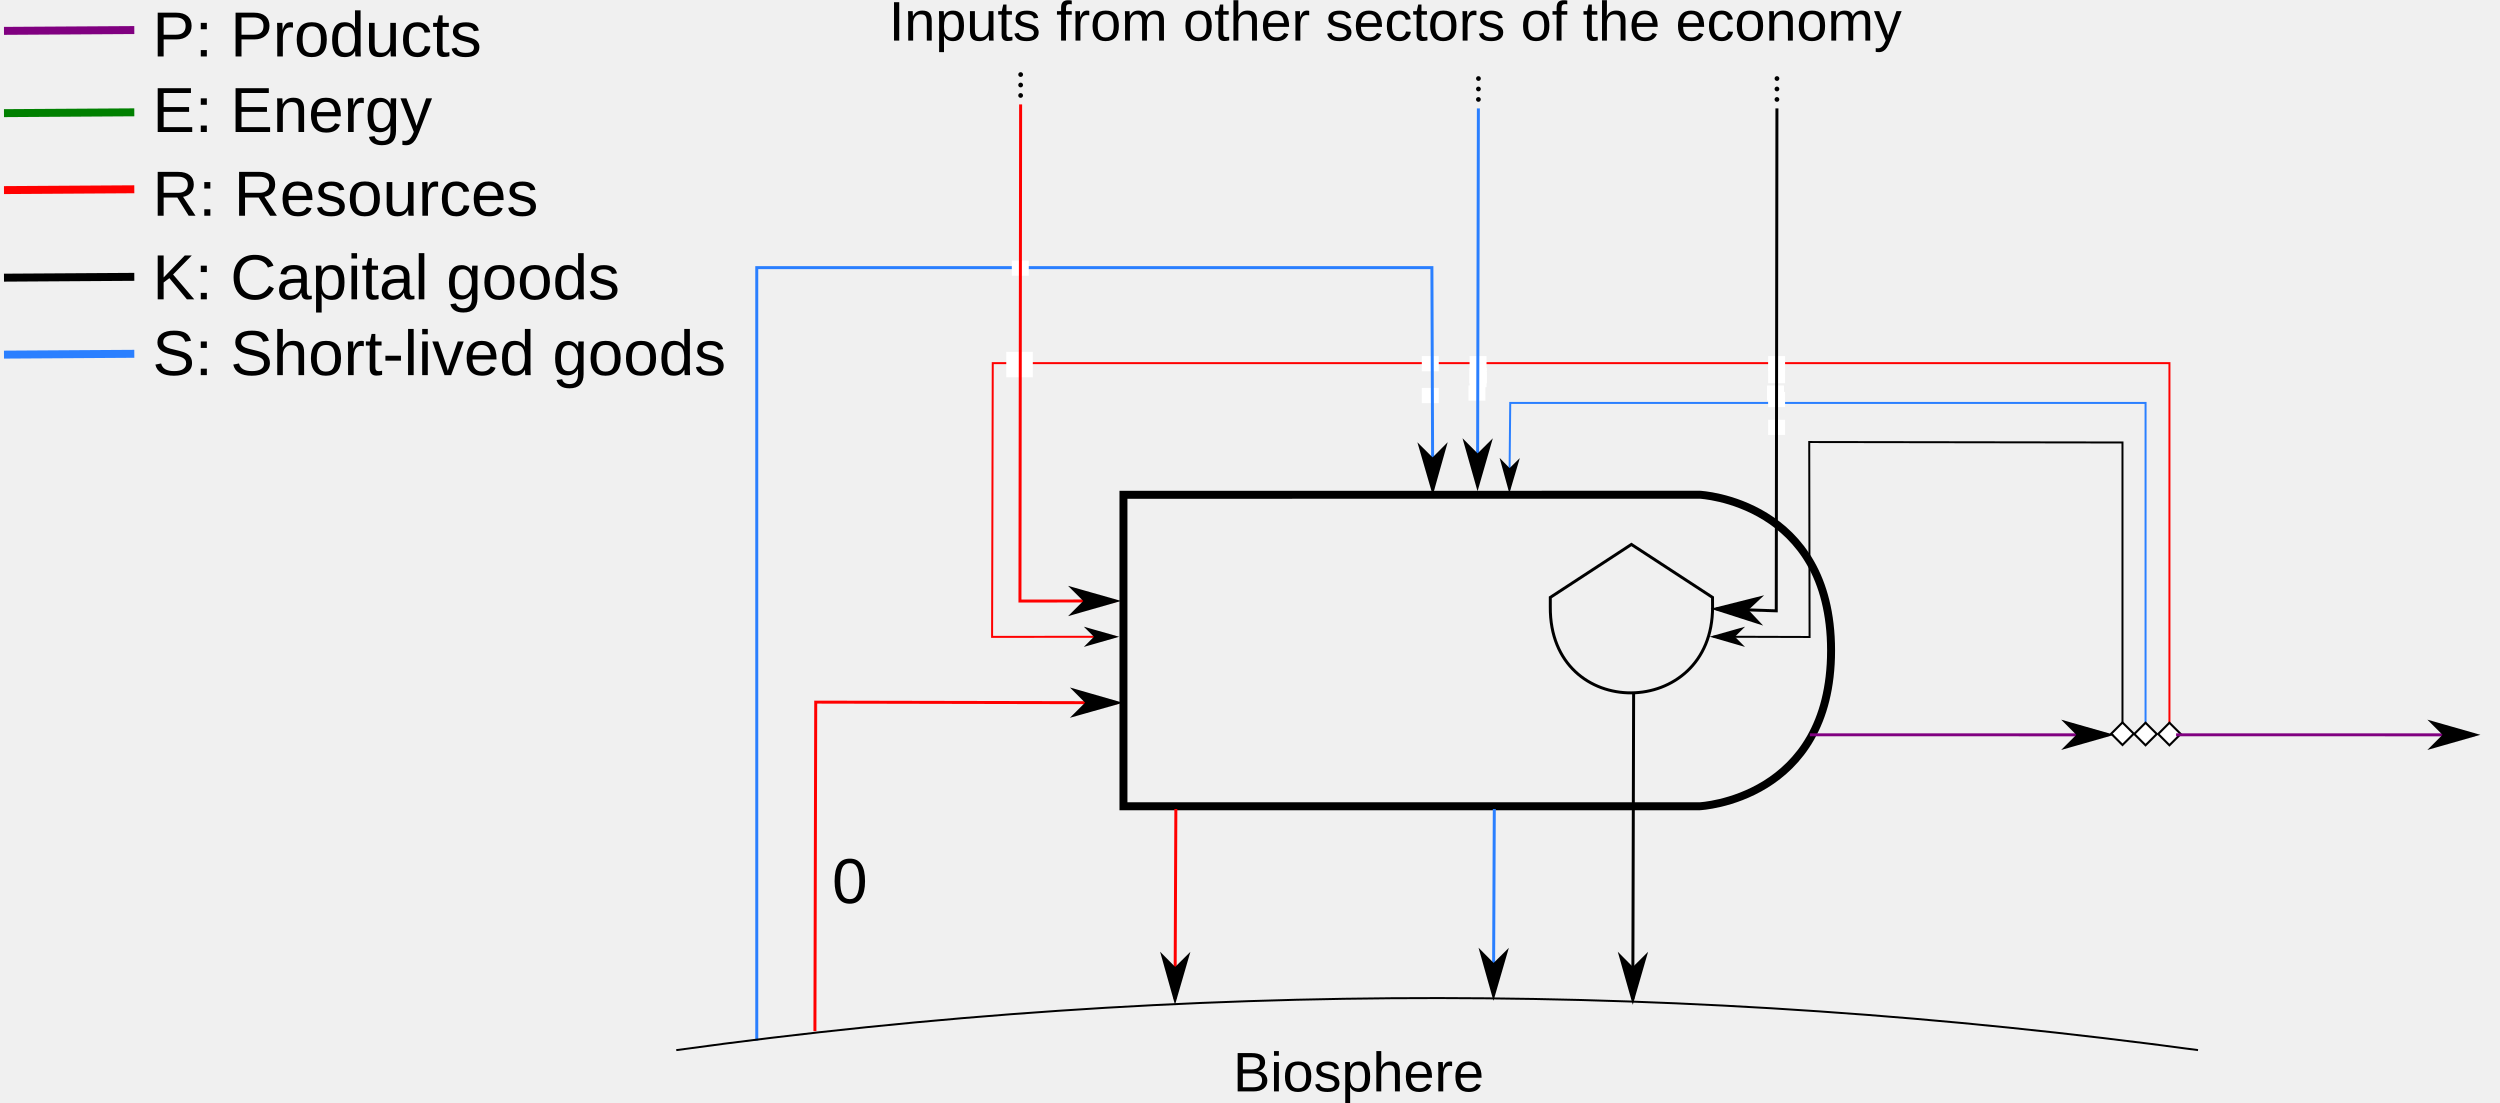
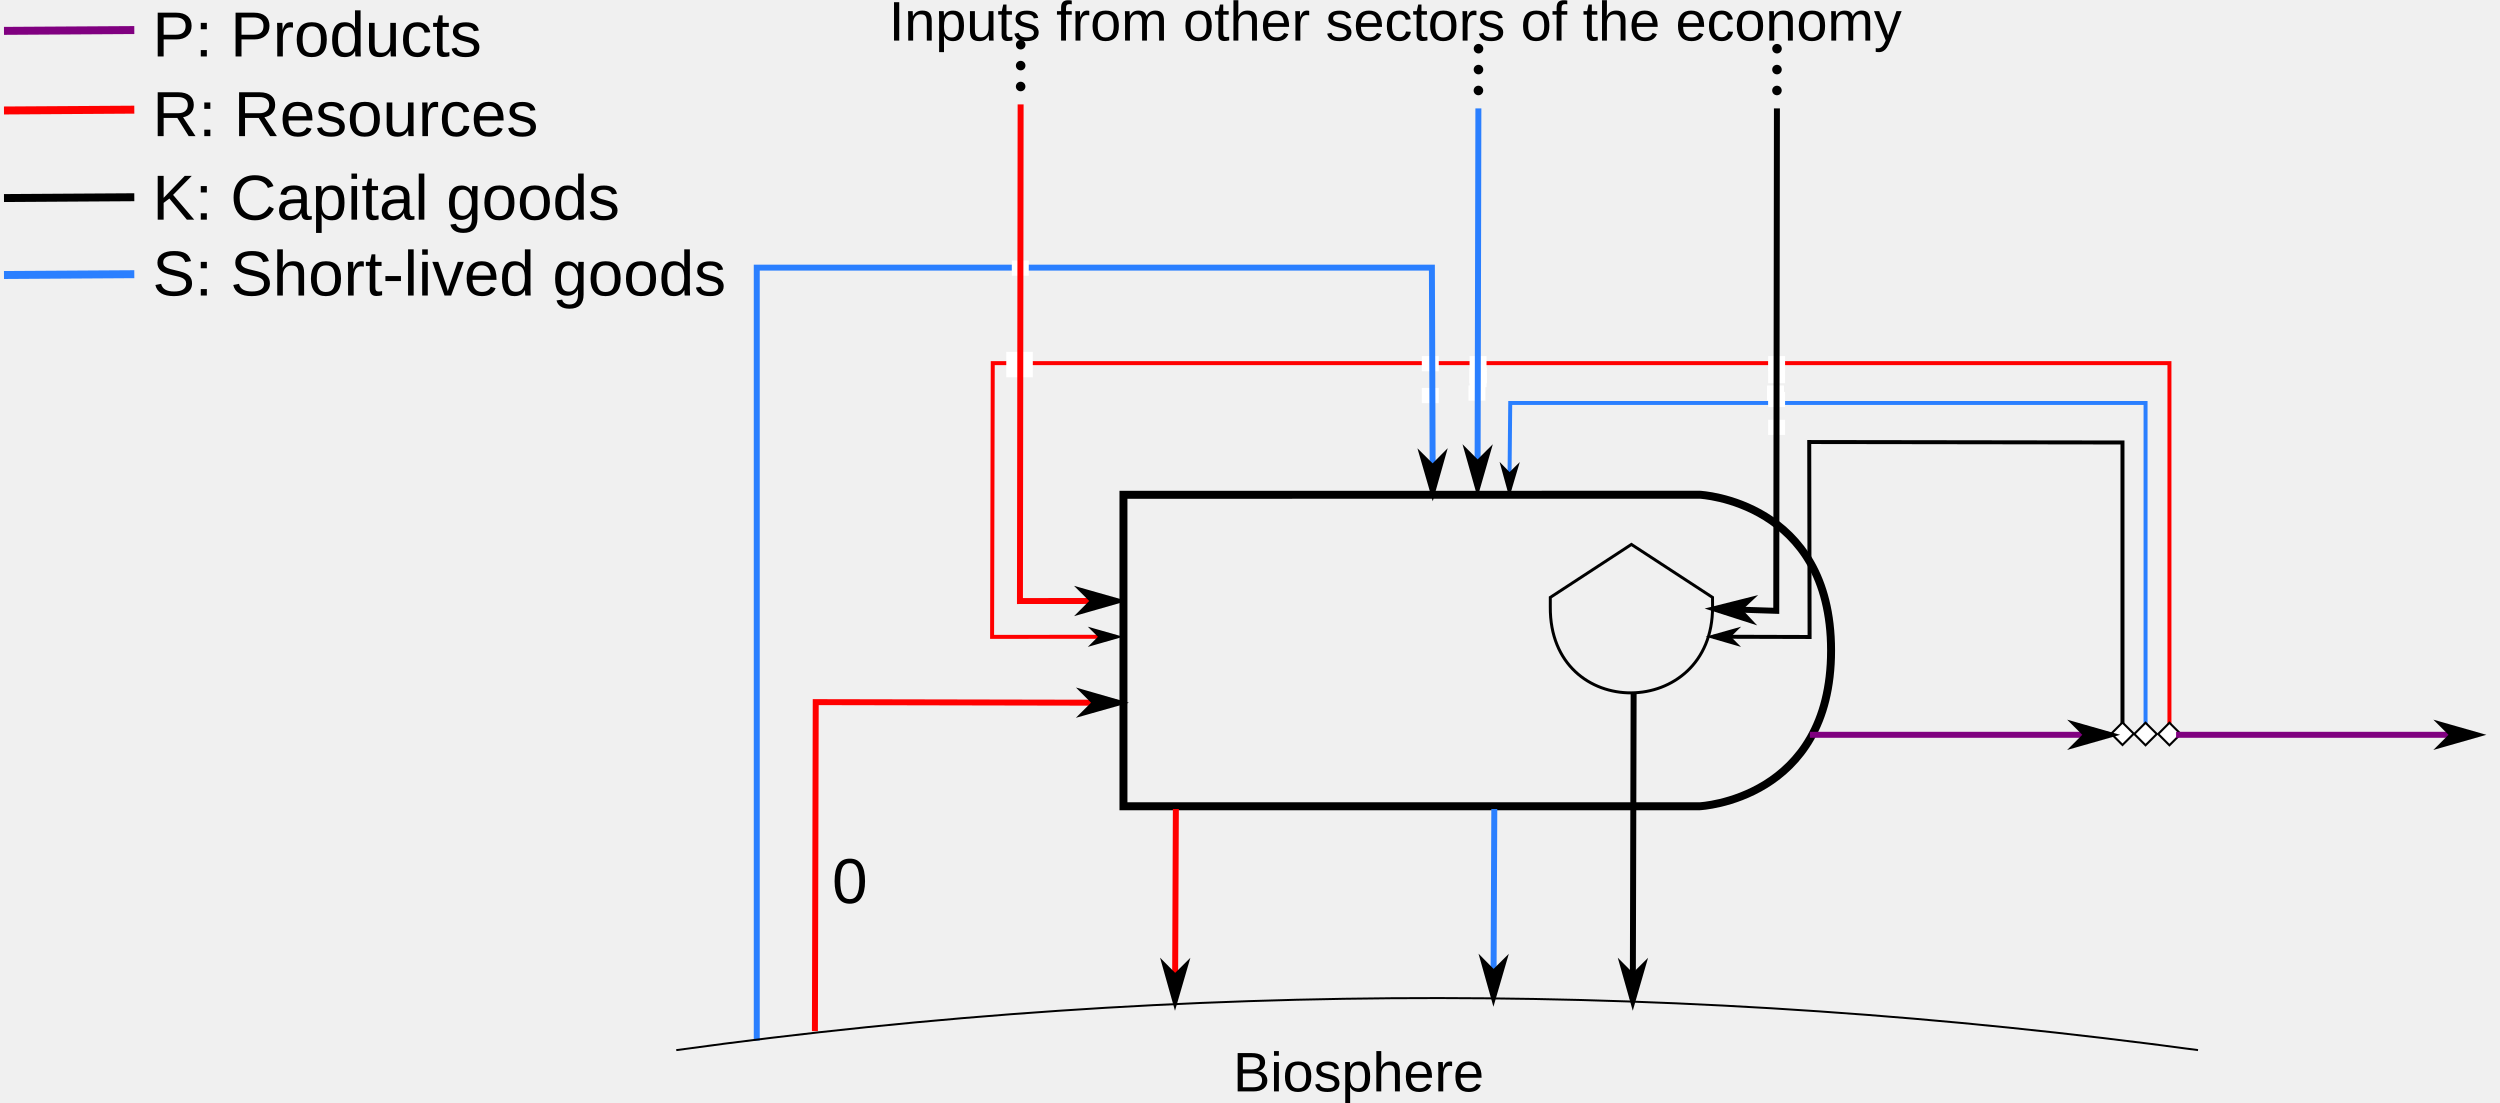
<svg xmlns="http://www.w3.org/2000/svg" width="1256.111" height="553.949" id="svg2" version="1.1">
  <defs id="defs4">
+     <marker orient="auto" refY="0.0" refX="0.0" id="EmptyDiamondM" style="overflow:visible">
+       <path id="path4077" d="M 0,-7.071 L -7.071,0 L 0,7.071 L 7.071,0 L 0,-7.071 z " style="fill-rule:evenodd;fill:#FFFFFF;stroke:#000000;stroke-width:1.0pt;marker-start:none" transform="scale(0.4)" />
+     </marker>
+     <marker orient="auto" refY="0.0" refX="0.0" id="Arrow1Mend" style="overflow:visible;">
+       <path id="path3976" d="M 0.0,0.0 L 5.0,-5.0 L -12.5,0.0 L 5.0,5.0 L 0.0,0.0 z " style="fill-rule:evenodd;stroke:#000000;stroke-width:1.0pt;marker-start:none;" transform="scale(0.4) rotate(180) translate(10,0)" />
+     </marker>
    <marker orient="auto" refY="0" refX="0" id="Arrow2Mend" style="overflow:visible">
      <path id="path3888" style="font-size:12px;fill-rule:evenodd;stroke-width:0.625;stroke-linejoin:round" d="M 8.719,4.034 -2.207,0.016 8.719,-4.002 c -1.745,2.372 -1.735,5.617 -6e-7,8.035 z" transform="scale(-0.6,-0.6)" />
    </marker>
    <marker orient="auto" refY="0" refX="0" id="EmptyDiamondL" style="overflow:visible">
      <path id="path3968" d="M 0,-7.071 -7.071,0 0,7.071 7.071,0 0,-7.071 z" style="fill:#ffffff;fill-rule:evenodd;stroke:#000000;stroke-width:1pt;marker-start:none" transform="scale(0.8,0.8)" />
    </marker>
    <marker style="overflow:visible" id="InfiniteLineStart" refX="0" refY="0" orient="auto">
      <g id="g4034" transform="translate(-13,0)">
        <circle d="M 3.8,0 C 3.8,0.442 3.442,0.8 3,0.8 2.558,0.8 2.2,0.442 2.2,0 c 0,-0.442 0.358,-0.8 0.8,-0.8 0.442,0 0.8,0.358 0.8,0.8 z" id="circle4036" r="0.8" cy="0" cx="3" />
        <circle d="M 7.3,0 C 7.3,0.442 6.942,0.8 6.5,0.8 6.058,0.8 5.7,0.442 5.7,0 c 0,-0.442 0.358,-0.8 0.8,-0.8 0.442,0 0.8,0.358 0.8,0.8 z" id="circle4038" r="0.8" cy="0" cx="6.5" />
        <circle d="M 10.8,0 C 10.8,0.442 10.442,0.8 10,0.8 9.558,0.8 9.2,0.442 9.2,0 c 0,-0.442 0.358,-0.8 0.8,-0.8 0.442,0 0.8,0.358 0.8,0.8 z" id="circle4040" r="0.8" cy="0" cx="10" />
      </g>
    </marker>
    <marker orient="auto" refY="0" refX="0" id="Arrow1Lend" style="overflow:visible">
      <path id="path3792" d="M 0,0 5,-5 -12.5,0 5,5 0,0 z" style="fill-rule:evenodd;stroke:#000000;stroke-width:1pt;marker-start:none" transform="matrix(-0.8,0,0,-0.8,-10,0)" />
    </marker>
    <marker orient="auto" refY="0" refX="0" id="Arrow1Lstart-0" style="overflow:visible">
      <path id="path4143-5" d="M 0,0 5,-5 -12.5,0 5,5 0,0 z" style="fill-rule:evenodd;stroke:#000000;stroke-width:1pt;marker-start:none" transform="matrix(0.8,0,0,0.8,10,0)" />
    </marker>
    <marker orient="auto" refY="0" refX="0" id="Arrow1Lend-7" style="overflow:visible">
      <path id="path4132-0" d="M 0,0 5,-5 -12.5,0 5,5 0,0 z" style="fill-rule:evenodd;stroke:#000000;stroke-width:1pt;marker-start:none" transform="matrix(-0.8,0,0,-0.8,-10,0)" />
    </marker>
    <marker style="overflow:visible" id="InfiniteLineStart-0" refX="0" refY="0" orient="auto">
      <g id="g4065-5" transform="translate(-13,0)">
        <circle d="M 3.8,0 C 3.8,0.442 3.442,0.8 3,0.8 2.558,0.8 2.2,0.442 2.2,0 c 0,-0.442 0.358,-0.8 0.8,-0.8 0.442,0 0.8,0.358 0.8,0.8 z" id="circle4067-6" r="0.8" cy="0" cx="3" />
        <circle d="M 7.3,0 C 7.3,0.442 6.942,0.8 6.5,0.8 6.058,0.8 5.7,0.442 5.7,0 c 0,-0.442 0.358,-0.8 0.8,-0.8 0.442,0 0.8,0.358 0.8,0.8 z" id="circle4069-78" r="0.8" cy="0" cx="6.5" />
        <circle d="M 10.8,0 C 10.8,0.442 10.442,0.8 10,0.8 9.558,0.8 9.2,0.442 9.2,0 c 0,-0.442 0.358,-0.8 0.8,-0.8 0.442,0 0.8,0.358 0.8,0.8 z" id="circle4071-06" r="0.8" cy="0" cx="10" />
      </g>
    </marker>
    <marker orient="auto" refY="0" refX="0" id="EmptyDiamondL-1" style="overflow:visible">
      <path id="path4169" d="M 0,-7.071 -7.071,0 0,7.071 7.071,0 0,-7.071 z" style="fill:#ffffff;fill-rule:evenodd;stroke:#000000;stroke-width:1pt;marker-start:none" transform="scale(0.8,0.8)" />
    </marker>
    <marker orient="auto" refY="0" refX="0" id="Arrow1Lstart-7" style="overflow:visible">
      <path id="path4143-9" d="M 0,0 5,-5 -12.5,0 5,5 0,0 z" style="fill-rule:evenodd;stroke:#000000;stroke-width:1pt;marker-start:none" transform="matrix(0.8,0,0,0.8,10,0)" />
    </marker>
    <marker orient="auto" refY="0" refX="0" id="Arrow1Lend-0" style="overflow:visible">
      <path id="path4132-2" d="M 0,0 5,-5 -12.5,0 5,5 0,0 z" style="fill-rule:evenodd;stroke:#000000;stroke-width:1pt;marker-start:none" transform="matrix(-0.8,0,0,-0.8,-10,0)" />
    </marker>
    <marker style="overflow:visible" id="InfiniteLineStart-3" refX="0" refY="0" orient="auto">
      <g id="g4065-9" transform="translate(-13,0)">
        <circle d="M 3.8,0 C 3.8,0.442 3.442,0.8 3,0.8 2.558,0.8 2.2,0.442 2.2,0 c 0,-0.442 0.358,-0.8 0.8,-0.8 0.442,0 0.8,0.358 0.8,0.8 z" id="circle4067-9" r="0.8" cy="0" cx="3" />
        <circle d="M 7.3,0 C 7.3,0.442 6.942,0.8 6.5,0.8 6.058,0.8 5.7,0.442 5.7,0 c 0,-0.442 0.358,-0.8 0.8,-0.8 0.442,0 0.8,0.358 0.8,0.8 z" id="circle4069-7" r="0.8" cy="0" cx="6.5" />
        <circle d="M 10.8,0 C 10.8,0.442 10.442,0.8 10,0.8 9.558,0.8 9.2,0.442 9.2,0 c 0,-0.442 0.358,-0.8 0.8,-0.8 0.442,0 0.8,0.358 0.8,0.8 z" id="circle4071-0" r="0.8" cy="0" cx="10" />
      </g>
    </marker>
    <marker orient="auto" refY="0" refX="0" id="InfiniteLineStart-7" style="overflow:visible">
      <g transform="translate(-13,0)" id="g4065">
        <circle cx="3" cy="0" r="0.8" id="circle4067" d="M 3.8,0 C 3.8,0.442 3.442,0.8 3,0.8 2.558,0.8 2.2,0.442 2.2,0 c 0,-0.442 0.358,-0.8 0.8,-0.8 0.442,0 0.8,0.358 0.8,0.8 z" />
        <circle cx="6.5" cy="0" r="0.8" id="circle4069" d="M 7.3,0 C 7.3,0.442 6.942,0.8 6.5,0.8 6.058,0.8 5.7,0.442 5.7,0 c 0,-0.442 0.358,-0.8 0.8,-0.8 0.442,0 0.8,0.358 0.8,0.8 z" />
        <circle cx="10" cy="0" r="0.8" id="circle4071" d="M 10.8,0 C 10.8,0.442 10.442,0.8 10,0.8 9.558,0.8 9.2,0.442 9.2,0 c 0,-0.442 0.358,-0.8 0.8,-0.8 0.442,0 0.8,0.358 0.8,0.8 z" />
      </g>
    </marker>
    <marker style="overflow:visible" id="Arrow1Lend-2" refX="0" refY="0" orient="auto">
      <path transform="matrix(-0.8,0,0,-0.8,-10,0)" style="fill-rule:evenodd;stroke:#000000;stroke-width:1pt;marker-start:none" d="M 0,0 5,-5 -12.5,0 5,5 0,0 z" id="path4132" />
    </marker>
    <marker style="overflow:visible" id="Arrow1Lstart" refX="0" refY="0" orient="auto">
      <path transform="matrix(0.8,0,0,0.8,10,0)" style="fill-rule:evenodd;stroke:#000000;stroke-width:1pt;marker-start:none" d="M 0,0 5,-5 -12.5,0 5,5 0,0 z" id="path4143" />
    </marker>
  </defs>
  <g id="layer1" transform="translate(833.1399,-154.8821)">
    <text xml:space="preserve" style="font-size:32px;font-style:normal;font-variant:normal;font-weight:bold;font-stretch:expanded;text-align:start;line-height:125%;letter-spacing:0px;word-spacing:0px;text-anchor:start;fill:#000000;fill-opacity:1;stroke:none;font-family:Engravers MT;-inkscape-font-specification:Engravers MT Bold Expanded" x="292.258" y="107.663" id="text6668" transform="translate(-121.7803,643.7631)">
      <tspan id="tspan6670" x="292.258" y="107.663" />
    </text>
-     <path id="path4734" d="m -831.14,250.394 65.479,-0.414" style="fill:none;stroke:#ff0000;stroke-width:4;stroke-linecap:butt;stroke-linejoin:miter;stroke-opacity:1;marker-start:none;marker-end:none" />
-     <path style="fill:none;stroke:#000000;stroke-width:4;stroke-linecap:butt;stroke-linejoin:miter;stroke-opacity:1;marker-start:none;marker-end:none" d="m -831.14,294.394 65.479,-0.414" id="path4736" />
-     <path style="fill:none;stroke:#008000;stroke-width:4;stroke-linecap:butt;stroke-linejoin:miter;stroke-opacity:1;marker-start:none;marker-end:none" d="m -831.14,211.728 65.479,-0.414" id="path4738" />
-     <path id="path4740" d="m -831.14,333.061 65.479,-0.414" style="fill:none;stroke:#2a7fff;stroke-width:4;stroke-linecap:butt;stroke-linejoin:miter;stroke-opacity:1;marker-start:none;marker-end:none" />
-     <text xml:space="preserve" style="font-size:32px;font-style:normal;font-variant:normal;font-weight:normal;font-stretch:normal;text-align:start;line-height:125%;letter-spacing:0px;word-spacing:0px;text-anchor:start;fill:#000000;fill-opacity:1;stroke:none;font-family:Arial;-inkscape-font-specification:Arial" x="-756.526" y="263.267" id="text5894">
-       <tspan id="tspan5896" x="-756.526" y="263.267">R: Resources</tspan>
+     <path id="path4734" d="m -831.14,210.394 65.479,-0.414" style="fill:none;stroke:#ff0000;stroke-width:4;stroke-linecap:butt;stroke-linejoin:miter;stroke-opacity:1;marker-start:none;marker-end:none" />
+     <path style="fill:none;stroke:#000000;stroke-width:4;stroke-linecap:butt;stroke-linejoin:miter;stroke-opacity:1;marker-start:none;marker-end:none" d="m -831.14,254.394 65.479,-0.414" id="path4736" />
+     <path id="path4740" d="m -831.14,293.061 65.479,-0.414" style="fill:none;stroke:#2a7fff;stroke-width:4;stroke-linecap:butt;stroke-linejoin:miter;stroke-opacity:1;marker-start:none;marker-end:none" />
+     <text xml:space="preserve" style="font-size:32px;font-style:normal;font-variant:normal;font-weight:normal;font-stretch:normal;text-align:start;line-height:125%;letter-spacing:0px;word-spacing:0px;text-anchor:start;fill:#000000;fill-opacity:1;stroke:none;font-family:Arial;-inkscape-font-specification:Arial" x="-756.526" y="223.267" id="text5894">
+       <tspan id="tspan5896" x="-756.526" y="223.267">R: Resources</tspan>
    </text>
-     <text id="text5898" y="221.202" x="-756.526" style="font-size:32px;font-style:normal;font-variant:normal;font-weight:normal;font-stretch:normal;text-align:start;line-height:125%;letter-spacing:0px;word-spacing:0px;text-anchor:start;fill:#000000;fill-opacity:1;stroke:none;font-family:Arial;-inkscape-font-specification:Arial" xml:space="preserve">
-       <tspan y="221.202" x="-756.526" id="tspan5900">E: Energy</tspan>
+     <text xml:space="preserve" style="font-size:32px;font-style:normal;font-variant:normal;font-weight:normal;font-stretch:normal;text-align:start;line-height:125%;letter-spacing:0px;word-spacing:0px;text-anchor:start;fill:#000000;fill-opacity:1;stroke:none;font-family:Arial;-inkscape-font-specification:Arial" x="-756.526" y="303.357" id="text5902">
+       <tspan id="tspan5904" x="-756.526" y="303.357">S: Short-lived goods</tspan>
    </text>
-     <text xml:space="preserve" style="font-size:32px;font-style:normal;font-variant:normal;font-weight:normal;font-stretch:normal;text-align:start;line-height:125%;letter-spacing:0px;word-spacing:0px;text-anchor:start;fill:#000000;fill-opacity:1;stroke:none;font-family:Arial;-inkscape-font-specification:Arial" x="-756.526" y="343.357" id="text5902">
-       <tspan id="tspan5904" x="-756.526" y="343.357">S: Short-lived goods</tspan>
-     </text>
-     <text id="text5906" y="305.267" x="-756.526" style="font-size:32px;font-style:normal;font-variant:normal;font-weight:normal;font-stretch:normal;text-align:start;line-height:125%;letter-spacing:0px;word-spacing:0px;text-anchor:start;fill:#000000;fill-opacity:1;stroke:none;font-family:Arial;-inkscape-font-specification:Arial" xml:space="preserve">
-       <tspan y="305.267" x="-756.526" id="tspan5908">K: Capital goods</tspan>
+     <text id="text5906" y="265.267" x="-756.526" style="font-size:32px;font-style:normal;font-variant:normal;font-weight:normal;font-stretch:normal;text-align:start;line-height:125%;letter-spacing:0px;word-spacing:0px;text-anchor:start;fill:#000000;fill-opacity:1;stroke:none;font-family:Arial;-inkscape-font-specification:Arial" xml:space="preserve">
+       <tspan y="265.267" x="-756.526" id="tspan5908">K: Capital goods</tspan>
    </text>
    <path id="path6782" d="m -268.666,403.498 0,156.485 289.541,0 c 0,0 66,-3.206 66,-78.265 0,-75.059 -66,-78.265 -66,-78.265 z" style="fill:none;stroke:#000000;stroke-width:4;stroke-linecap:butt;stroke-linejoin:miter;stroke-opacity:1" />
    <path style="fill:none;stroke:#000000;stroke-width:1.5;stroke-linecap:butt;stroke-linejoin:miter;stroke-opacity:1" d="m 27.306,455.046 -40.754,-26.62 -40.754,26.62 0,4.778 c -0.431,58.107 81.709,57.06 81.531,0 z" id="path6784" />
-     <path id="path6786" d="m -423.691,672.966 0.409,-165.304 151.459,0.31" style="fill:none;stroke:#ff0000;stroke-width:1.5;stroke-linecap:butt;stroke-linejoin:miter;stroke-opacity:1;marker-start:none;marker-end:url(#Arrow1Lend)" />
-     <path id="path6796" d="m -242.335,561.347 -0.414,95.479" style="fill:none;stroke:#ff0000;stroke-width:1.5;stroke-linecap:butt;stroke-linejoin:miter;stroke-opacity:1;marker-start:none;marker-end:url(#Arrow1Lend)" />
-     <path style="fill:none;stroke:#000000;stroke-width:1.5;stroke-linecap:butt;stroke-linejoin:miter;stroke-opacity:1;marker-start:none;marker-end:url(#Arrow1Lend)" d="m -12.335,503.347 -0.414,153.479" id="path6806" />
-     <path style="fill:none;stroke:#2a7fff;stroke-width:1px;stroke-linecap:butt;stroke-linejoin:miter;stroke-opacity:1;marker-start:url(#EmptyDiamondL);marker-end:url(#Arrow1Lend)" d="m 244.88,523.677 0.005,-166.33 -319.219,0 -0.414,43.479" id="path6820" />
-     <path style="fill:none;stroke:#000000;stroke-width:1px;stroke-linecap:butt;stroke-linejoin:miter;stroke-opacity:1;marker-start:url(#EmptyDiamondL);marker-end:url(#Arrow1Lend)" d="m 233.286,523.531 0,-146.325 L 75.898,376.974 76.076,474.933 27.807,474.791" id="path6822" />
-     <path id="path6824" d="m 76.221,524.076 150,0.009" style="fill:none;stroke:#800080;stroke-width:1.5;stroke-linecap:butt;stroke-linejoin:miter;stroke-opacity:1;marker-end:url(#Arrow1Lend)" />
+     <path id="path6786" d="m -423.691,672.966 0.409,-165.304 151.459,0.31" style="fill:none;stroke:#ff0000;stroke-width:3;stroke-linecap:butt;stroke-linejoin:miter;stroke-opacity:1;marker-start:none;marker-end:url(#Arrow1Mend)" />
+     <path id="path6796" d="m -242.335,561.347 -0.414,95.479" style="fill:none;stroke:#ff0000;stroke-width:3;stroke-linecap:butt;stroke-linejoin:miter;stroke-opacity:1;marker-start:none;marker-end:url(#Arrow1Mend)" />
+     <path style="fill:none;stroke:#000000;stroke-width:3;stroke-linecap:butt;stroke-linejoin:miter;stroke-opacity:1;marker-start:none;marker-end:url(#Arrow1Mend)" d="m -12.335,503.347 -0.414,153.479" id="path6806" />
+     <path style="fill:none;stroke:#2a7fff;stroke-width:2;stroke-linecap:butt;stroke-linejoin:miter;stroke-opacity:1;marker-start:url(#EmptyDiamondM);marker-end:url(#Arrow1Mend)" d="m 244.88,523.677 0.005,-166.33 -319.219,0 -0.414,43.479" id="path6820" />
+     <path style="fill:none;stroke:#000000;stroke-width:2;stroke-linecap:butt;stroke-linejoin:miter;stroke-opacity:1;marker-start:url(#EmptyDiamondM);marker-end:url(#Arrow1Mend)" d="m 233.286,523.531 0,-146.325 L 75.898,376.974 76.076,474.933 27.807,474.791" id="path6822" />
+     <path id="path6824" d="m 76.221,524.076 150,0.009" style="fill:none;stroke:#800080;stroke-width:3;stroke-linecap:butt;stroke-linejoin:miter;stroke-opacity:1;marker-end:url(#Arrow1Mend)" />
    <rect y="365.793" x="55.239" height="7.626" width="8.523" id="rect6828" style="fill:#ffffff;fill-opacity:1;stroke:none" />
    <rect y="339.793" x="-94.761" height="7.626" width="8.523" id="rect6836" style="fill:#ffffff;fill-opacity:1;stroke:none" />
    <rect style="fill:#ffffff;fill-opacity:1;stroke:none" id="rect6838" width="8.523" height="7.626" x="-94.761" y="341.793" />
-     <path id="path6848" d="m -82.335,561.347 -0.414,93.479" style="fill:none;stroke:#2a7fff;stroke-width:1.5;stroke-linecap:butt;stroke-linejoin:miter;stroke-opacity:1;marker-start:none;marker-end:url(#Arrow1Lend)" />
-     <path style="fill:none;stroke:#ff0000;stroke-width:1px;stroke-linecap:butt;stroke-linejoin:miter;stroke-opacity:1;marker-start:url(#EmptyDiamondL);marker-end:url(#Arrow1Lend)" d="m 256.88,523.677 0.005,-186.33 -591.219,0 -0.338,137.528 61.924,-0.049" id="path6850" />
+     <path id="path6848" d="m -82.335,561.347 -0.414,93.479" style="fill:none;stroke:#2a7fff;stroke-width:3;stroke-linecap:butt;stroke-linejoin:miter;stroke-opacity:1;marker-start:none;marker-end:url(#Arrow1Mend)" />
+     <path style="fill:none;stroke:#ff0000;stroke-width:2;stroke-linecap:butt;stroke-linejoin:miter;stroke-opacity:1;marker-start:url(#EmptyDiamondM);marker-end:url(#Arrow1Mend)" d="m 256.88,523.677 0.005,-186.33 -591.219,0 -0.338,137.528 61.924,-0.049" id="path6850" />
    <rect style="fill:#ffffff;fill-opacity:1;stroke:none" id="rect6852" width="13.338" height="12.782" x="-327.548" y="331.666" />
    <rect y="348.572" x="-95.317" height="7.626" width="8.523" id="rect6860" style="fill:#ffffff;fill-opacity:1;stroke:none" />
    <rect y="339.793" x="-94.761" height="7.626" width="8.523" id="rect6862" style="fill:#ffffff;fill-opacity:1;stroke:none" />
    <rect style="fill:#ffffff;fill-opacity:1;stroke:none" id="rect6866" width="8.523" height="7.626" x="-94.761" y="333.793" />
-     <path style="fill:none;stroke:#2a7fff;stroke-width:1.5;stroke-linecap:butt;stroke-linejoin:miter;stroke-opacity:1;marker-start:url(#InfiniteLineStart-7);marker-end:url(#Arrow1Lend)" d="m -90.334,209.347 -0.414,189.479" id="path9595" />
+     <path style="fill:none;stroke:#2a7fff;stroke-width:3;stroke-linecap:butt;stroke-linejoin:miter;stroke-opacity:1;marker-start:url(#InfiniteLineStart-7);marker-end:url(#Arrow1Mend)" d="m -90.334,209.347 -0.414,189.479" id="path9595" />
    <rect y="333.793" x="-118.761" height="7.626" width="8.523" id="rect4711" style="fill:#ffffff;fill-opacity:1;stroke:none" />
    <rect style="fill:#ffffff;fill-opacity:1;stroke:none" id="rect4713" width="8.523" height="7.626" x="-118.761" y="349.793" />
-     <path id="path4703" d="m -452.907,677.677 -0.005,-388.33 339.219,0 0.414,111.479" style="fill:none;stroke:#2a7fff;stroke-width:1.5;stroke-linecap:butt;stroke-linejoin:miter;stroke-opacity:1;marker-start:none;marker-end:url(#Arrow1Lend)" />
+     <path id="path4703" d="m -452.907,677.677 -0.005,-388.33 339.219,0 0.414,111.479" style="fill:none;stroke:#2a7fff;stroke-width:3;stroke-linecap:butt;stroke-linejoin:miter;stroke-opacity:1;marker-start:none;marker-end:url(#Arrow1Mend)" />
    <rect y="285.793" x="-324.761" height="7.626" width="8.523" id="rect4717" style="fill:#ffffff;fill-opacity:1;stroke:none" />
-     <path style="fill:none;stroke:#ff0000;stroke-width:1.5;stroke-linecap:butt;stroke-linejoin:miter;stroke-opacity:1;marker-start:url(#InfiniteLineStart-7);marker-end:url(#Arrow1Lend)" d="m -320.334,207.347 -0.338,249.528 47.924,-0.049" id="path9583" />
+     <path style="fill:none;stroke:#ff0000;stroke-width:3;stroke-linecap:butt;stroke-linejoin:miter;stroke-opacity:1;marker-start:url(#InfiniteLineStart-7);marker-end:url(#Arrow1Mend)" d="m -320.334,207.347 -0.338,249.528 47.924,-0.049" id="path9583" />
    <text id="text4961" y="703.267" x="-131.094" style="font-size:28px;font-style:normal;font-variant:normal;font-weight:normal;font-stretch:normal;text-align:start;line-height:125%;letter-spacing:0px;word-spacing:0px;text-anchor:start;fill:#000000;fill-opacity:1;stroke:none;font-family:Arial;-inkscape-font-specification:Arial" xml:space="preserve">
      <tspan y="703.267" x="-131.094" id="tspan4963" style="text-align:center;text-anchor:middle">Biosphere</tspan>
    </text>
    <text id="text4965" y="175.267" x="-386.526" style="font-size:28px;font-style:normal;font-variant:normal;font-weight:normal;font-stretch:normal;text-align:start;line-height:125%;letter-spacing:0px;word-spacing:0px;text-anchor:start;fill:#000000;fill-opacity:1;stroke:none;font-family:Arial;-inkscape-font-specification:Arial" xml:space="preserve">
      <tspan y="175.267" x="-386.526" id="tspan4967">Inputs from other sectors of the economy</tspan>
    </text>
    <path style="fill:none;stroke:#000000;stroke-width:1px;stroke-linecap:butt;stroke-linejoin:miter;stroke-opacity:1" d="m 341.788,527.876 c 256.212,-35.344 510.705,-34.403 764.592,0" id="path3079" transform="translate(-835.1399,154.6341)" />
-     <path style="fill:none;stroke:#800080;stroke-width:1.5;stroke-linecap:butt;stroke-linejoin:miter;stroke-opacity:1;marker-end:url(#Arrow1Lend)" d="m 260.221,524.076 150,0.009" id="path3075" />
+     <path style="fill:none;stroke:#800080;stroke-width:3;stroke-linecap:butt;stroke-linejoin:miter;stroke-opacity:1;marker-end:url(#Arrow1Mend)" d="m 260.221,524.076 150,0.009" id="path3075" />
    <path style="fill:none;stroke:#800080;stroke-width:4;stroke-linecap:butt;stroke-linejoin:miter;stroke-opacity:1;marker-start:none;marker-end:none" d="m -831.14,170.394 65.479,-0.414" id="path3134" />
    <text id="text3136" y="183.267" x="-756.526" style="font-size:32px;font-style:normal;font-variant:normal;font-weight:normal;font-stretch:normal;text-align:start;line-height:125%;letter-spacing:0px;word-spacing:0px;text-anchor:start;fill:#000000;fill-opacity:1;stroke:none;font-family:Arial;-inkscape-font-specification:Arial" xml:space="preserve">
      <tspan y="183.267" x="-756.526" id="tspan3138">P: Products</tspan>
    </text>
    <rect style="fill:#ffffff;fill-opacity:1;stroke:none" id="rect6830" width="8.523" height="7.626" x="54.683" y="348.572" />
    <rect style="fill:#ffffff;fill-opacity:1;stroke:none" id="rect6832" width="8.523" height="7.626" x="55.239" y="339.793" />
    <rect y="351.793" x="55.239" height="7.626" width="8.523" id="rect6834" style="fill:#ffffff;fill-opacity:1;stroke:none" />
    <rect y="333.793" x="55.239" height="7.626" width="8.523" id="rect6854" style="fill:#ffffff;fill-opacity:1;stroke:none" />
-     <path id="path9819" d="M 59.666,209.347 59.333,461.79 29.252,460.826" style="fill:none;stroke:#000000;stroke-width:1.5;stroke-linecap:butt;stroke-linejoin:miter;stroke-opacity:1;marker-start:url(#InfiniteLineStart-7);marker-end:url(#Arrow1Lend)" />
+     <path id="path9819" d="M 59.666,209.347 59.333,461.79 29.252,460.826" style="fill:none;stroke:#000000;stroke-width:3;stroke-linecap:butt;stroke-linejoin:miter;stroke-opacity:1;marker-start:url(#InfiniteLineStart-7);marker-end:url(#Arrow1Mend)" />
    <text xml:space="preserve" style="font-size:32px;font-style:normal;font-variant:normal;font-weight:normal;font-stretch:normal;line-height:125%;letter-spacing:0px;word-spacing:0px;fill:#000000;fill-opacity:1;stroke:none;font-family:Arial;-inkscape-font-specification:Arial" x="-415.049" y="608.64" id="text3093">
      <tspan id="tspan3095" x="-415.049" y="608.64">0</tspan>
    </text>
  </g>
</svg>
